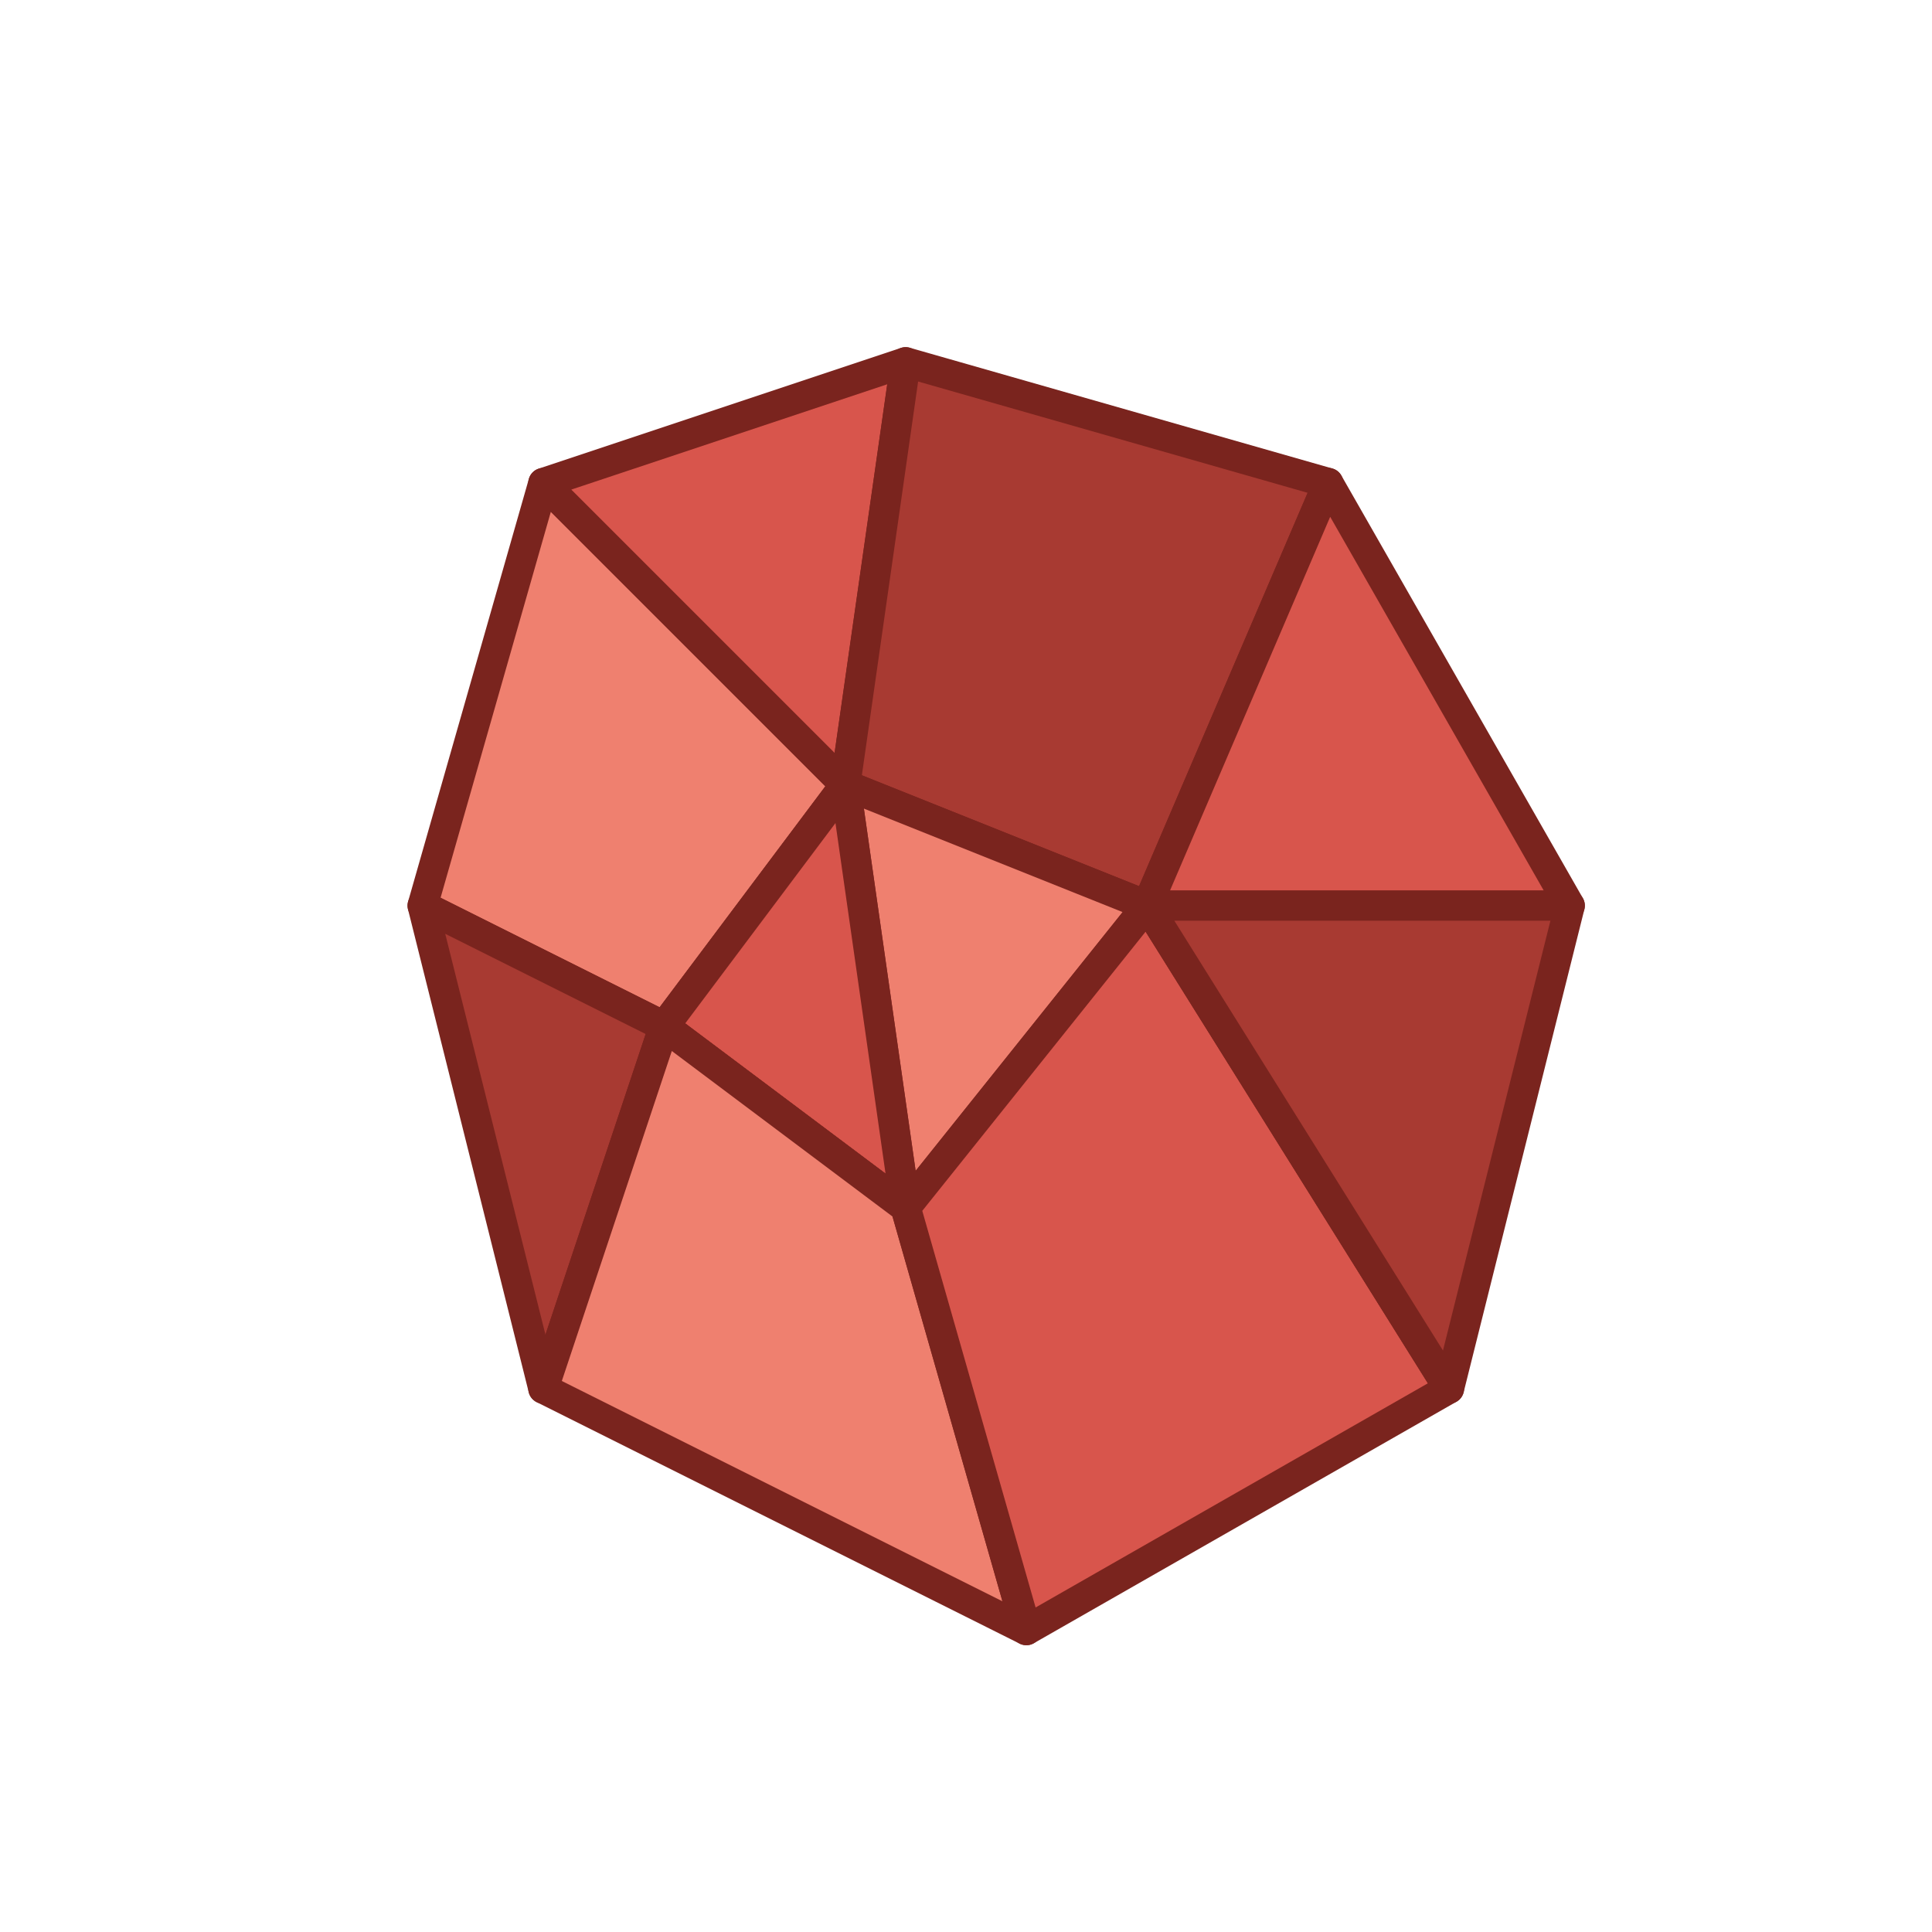
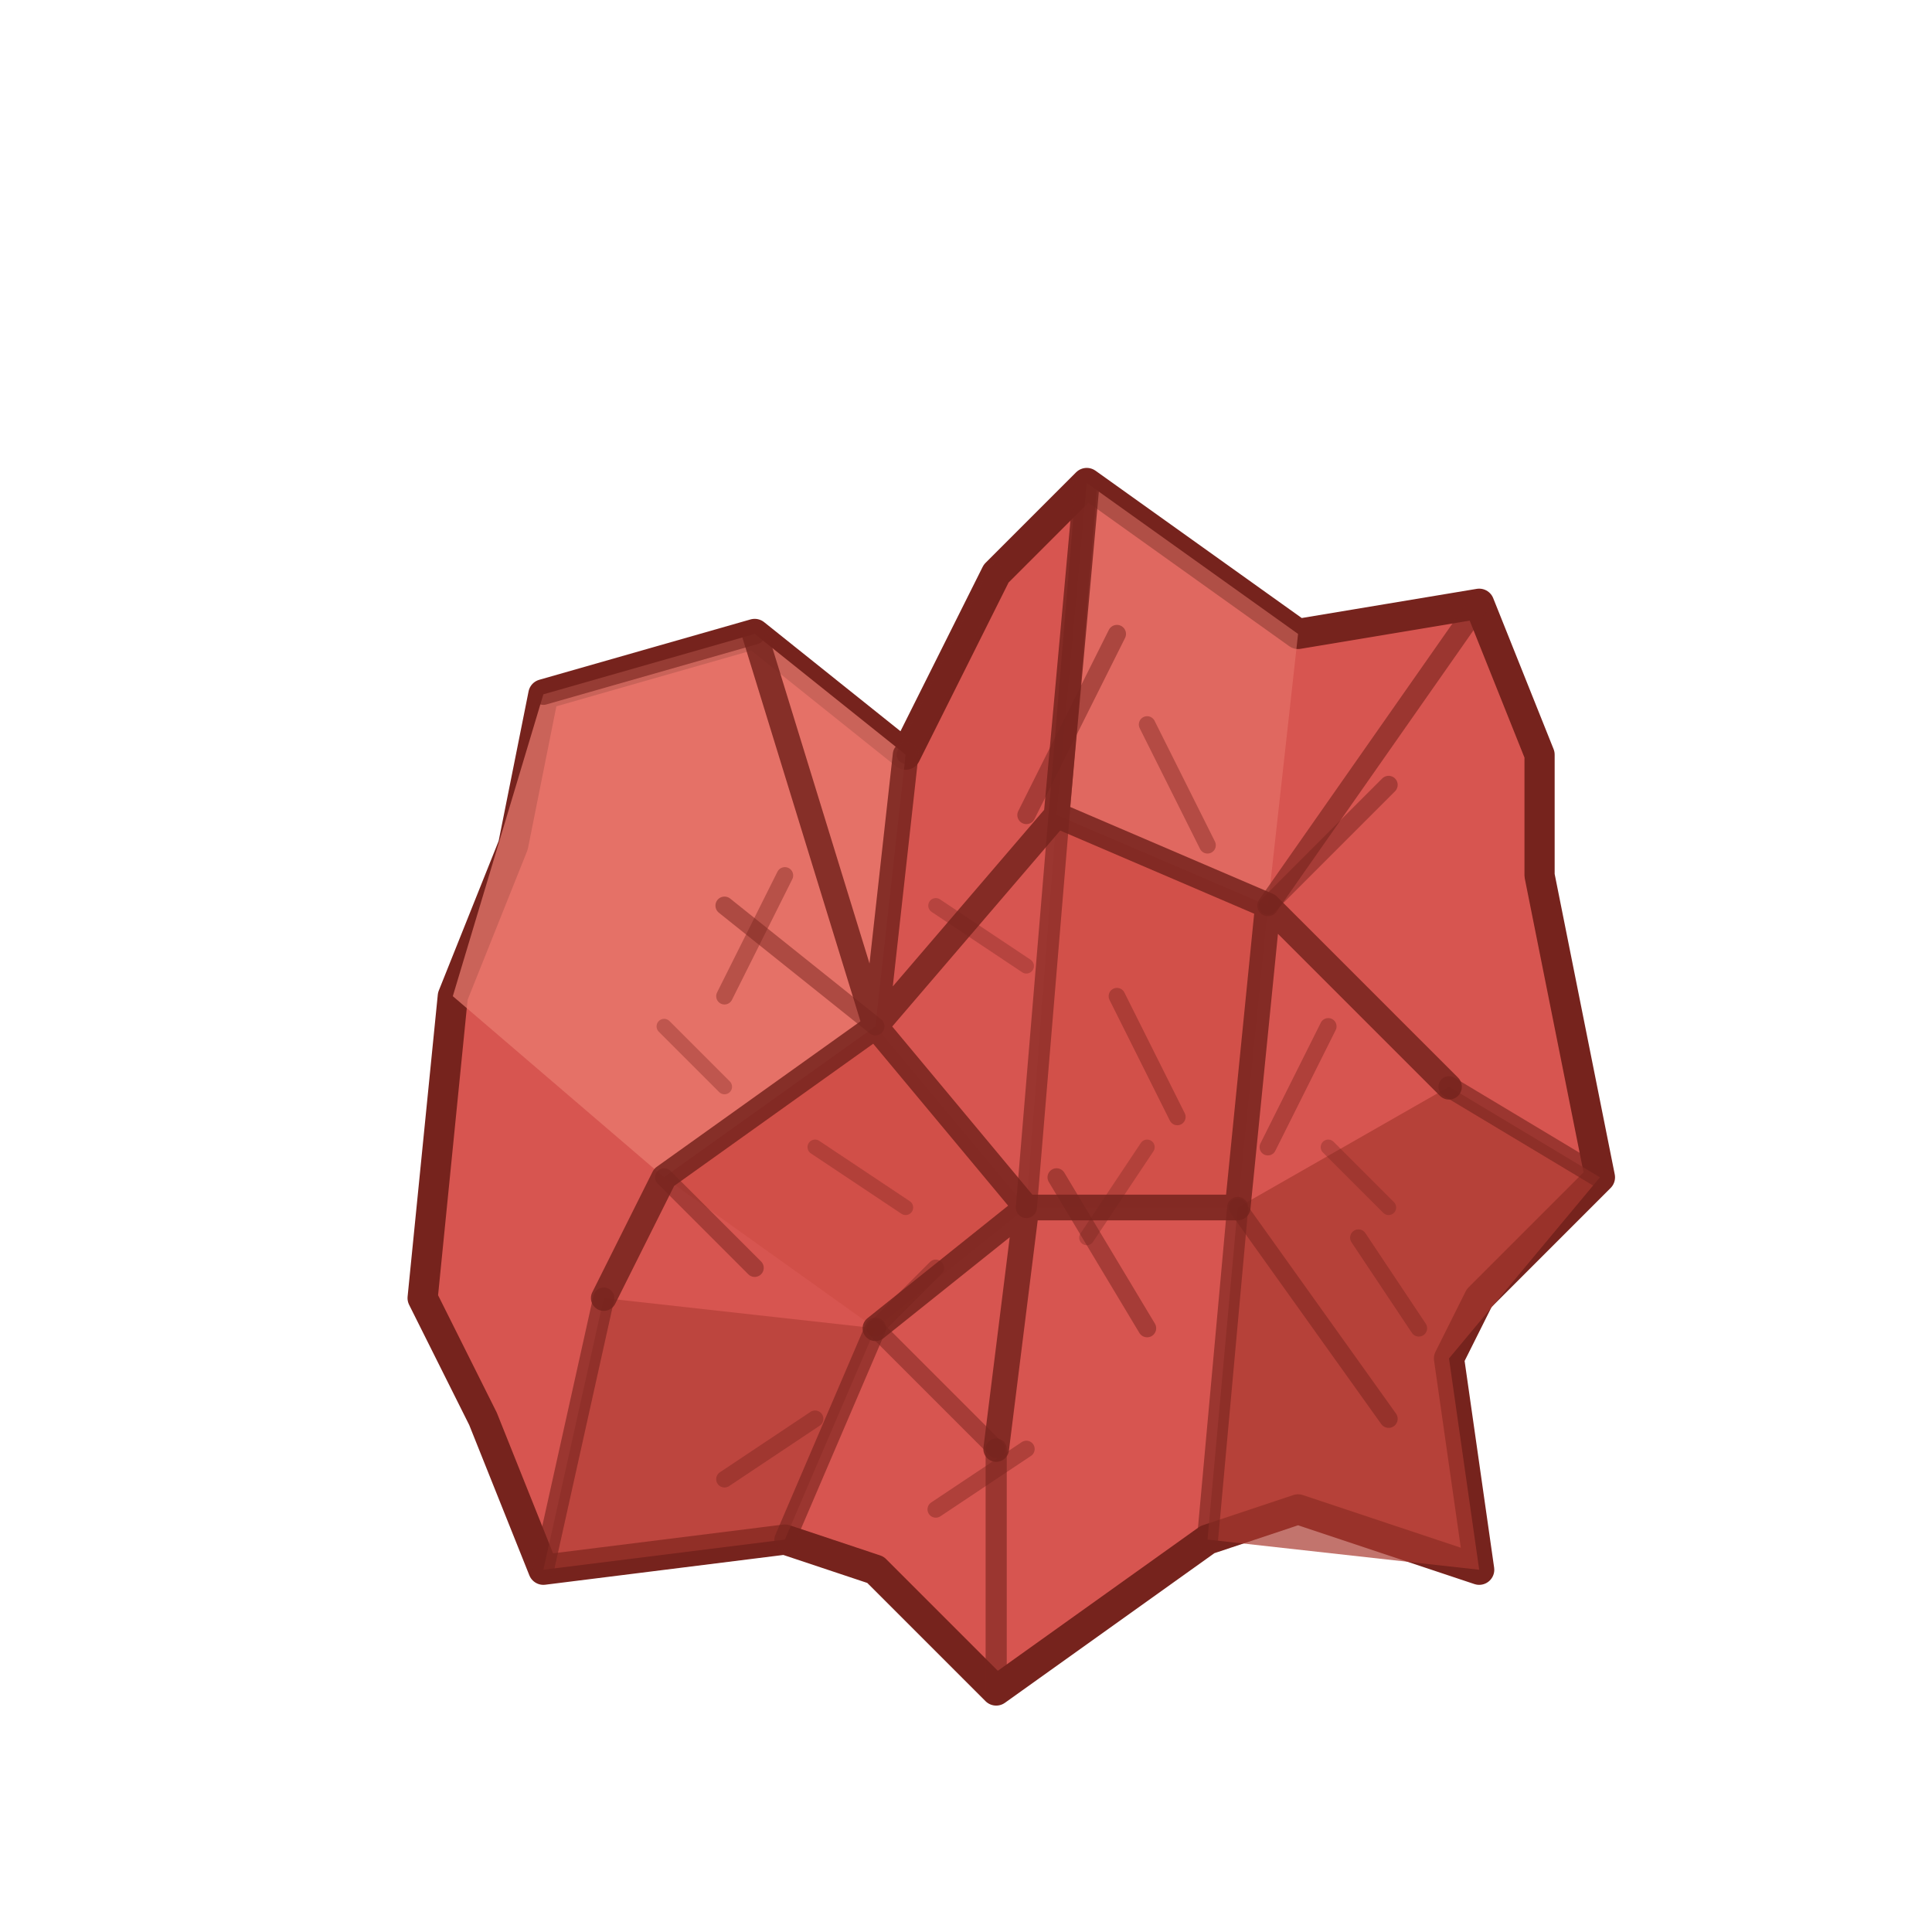
<svg xmlns="http://www.w3.org/2000/svg" viewBox="0 0 64 64">
-   <g stroke="#7a241e" stroke-width="1" stroke-linejoin="round">
-     <path d="M14 30 L18 16 L28 26 L22 34 Z" fill="#ef806f" />
-     <path d="M18 16 L30 12 L28 26 Z" fill="#d8554c" />
-     <path d="M30 12 L44 16 L38 30 L28 26 Z" fill="#a83a32" />
-     <path d="M44 16 L52 30 L38 30 Z" fill="#d8554c" />
-     <path d="M28 26 L38 30 L30 40 Z" fill="#ef806f" />
-     <path d="M22 34 L28 26 L30 40 Z" fill="#d8554c" />
-     <path d="M14 30 L22 34 L18 46 Z" fill="#a83a32" />
-     <path d="M22 34 L30 40 L34 54 L18 46 Z" fill="#ef806f" />
-     <path d="M30 40 L38 30 L48 46 L34 54 Z" fill="#d8554c" />
-     <path d="M38 30 L52 30 L48 46 Z" fill="#a83a32" />
+   <path d="M15 33 L17 28 L18 23 L25 21 L30 25 L33 19 L36 16 L43 21 L49 20 L51 25 L51 29 L53 39 L49 43 L48 45 L49 52 L43 50 L40 51 L33 56 L29 52 L26 51 L18 52 L16 47 L14 43 Z" fill="#d75550" stroke="#76231d" stroke-width="1" stroke-linejoin="round" />
+   <path d="M15 33 L18 23 L25 21 L30 25 L29 34 L22 39 Z" fill="#ea7c70" opacity="0.72" />
+   <path d="M53 39 L48 45 L49 52 L40 51 L41 40 L48 36 Z" fill="#a8392f" opacity="0.7" />
+   <path d="M26 51 L18 52 L20 43 L29 44 Z" fill="#a8392f" opacity="0.55" />
+   <path d="M36 16 L43 21 L42 30 L35 27 Z" fill="#ea7c70" opacity="0.5" />
+   <path d="M29 34 L34 40 L29 44 L22 39 Z" fill="#cb4940" opacity="0.5" />
+   <path d="M35 27 L42 30 L41 40 L34 40 Z" fill="#cb4940" opacity="0.45" />
+   <g stroke="#76231d" fill="none" stroke-linecap="round" stroke-linejoin="round">
+     <path d="M30 25 L29 34 L22 39 M29 34 L35 27 L42 30 M29 34 L34 40 L41 40 M34 40 L33 48 M34 40 L29 44 M22 39 L20 43 M42 30 L48 36 M35 27 L36 16 M29 34 L25 21 M41 40 L42 30" stroke-width="0.85" opacity="0.85" />
+     <path d="M33 48 L33 56 M41 40 L40 51 M20 43 L18 52 M25 21 L18 23 M48 36 L53 39 M42 30 L49 20 M29 44 L26 51 M34 40 L36 16" stroke-width="0.7" opacity="0.62" />
+     <path d="M29 34 L24 30 M34 27 L37 21 M35 39 L38 44 M41 40 L46 47 M33 48 L29 44 M22 39 L25 42 M42 30 L46 26 M30 25 L33 19" stroke-width="0.6" opacity="0.5" />
+     <path d="M26 29 L24 33 M44 34 L42 38 M31 42 L29 44 M37 33 L39 37 M31 50 L34 48 M27 47 L24 49 M45 41 L47 44 M38 24 L40 28" stroke-width="0.55" opacity="0.42" />
+     <path d="M27 38 L30 40 M38 38 L36 41 M31 30 L34 32 M24 36 L22 34 M44 38 L46 40" stroke-width="0.5" opacity="0.34" />
  </g>
</svg>
